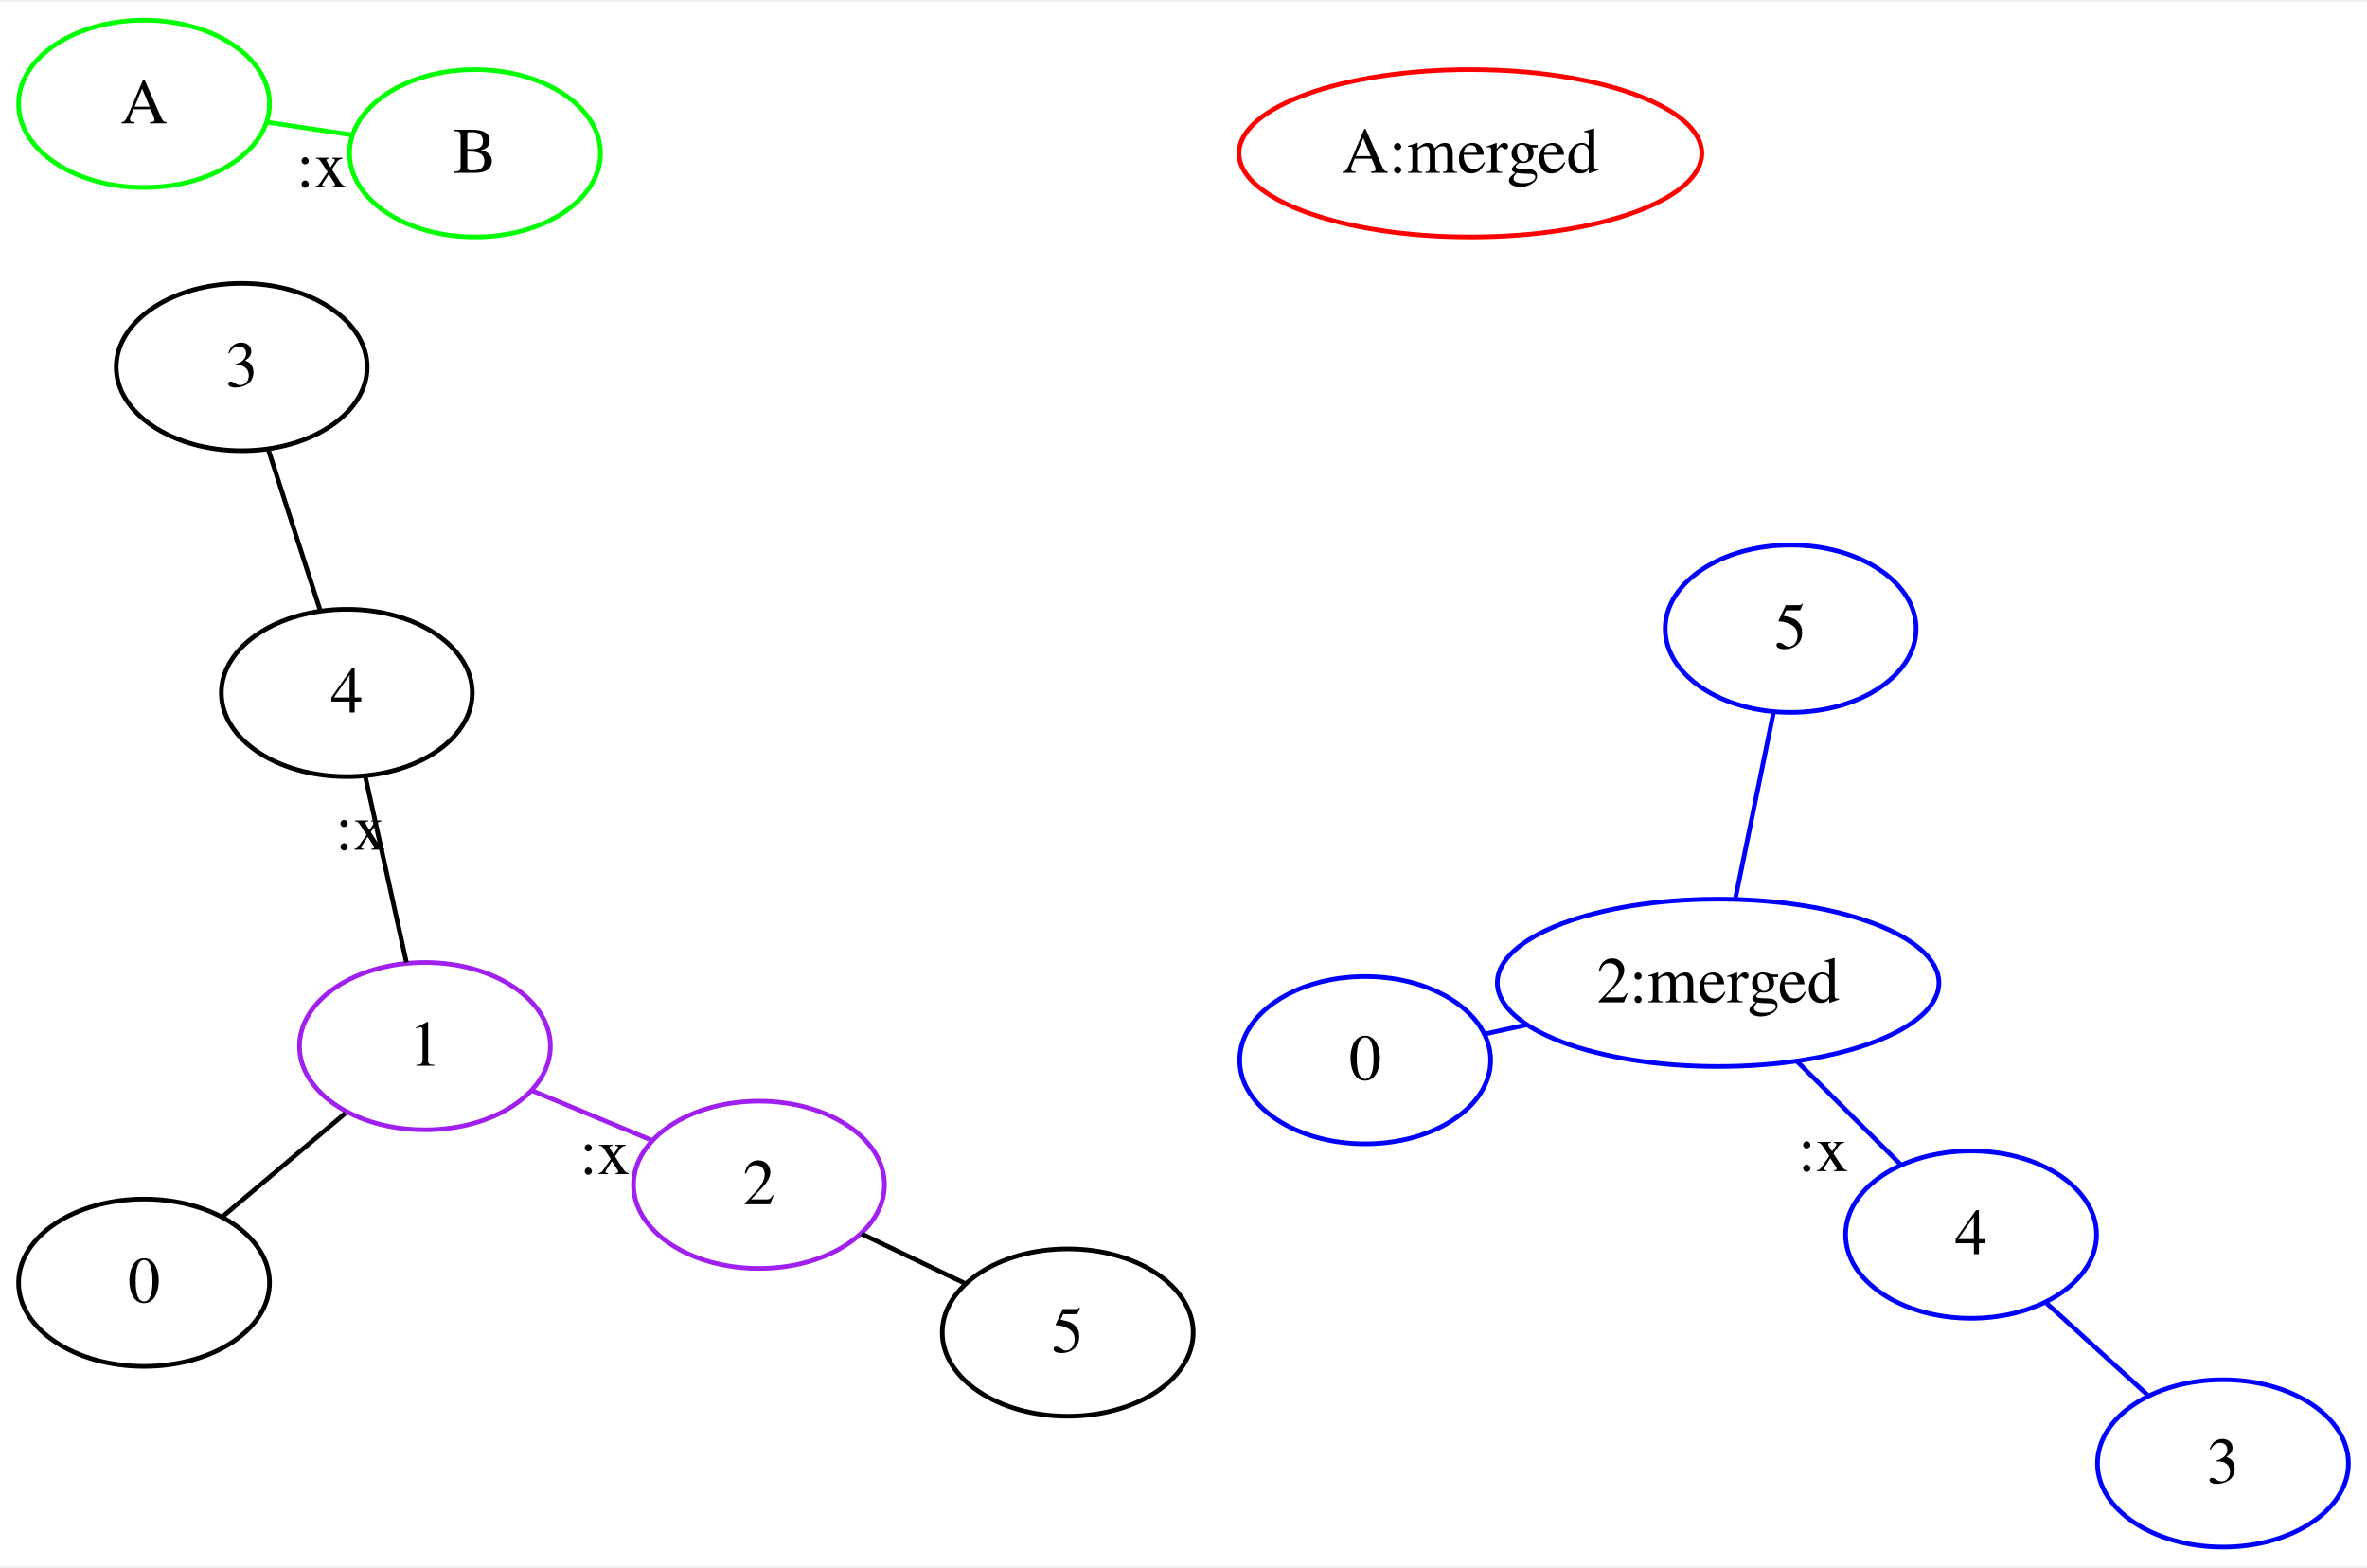
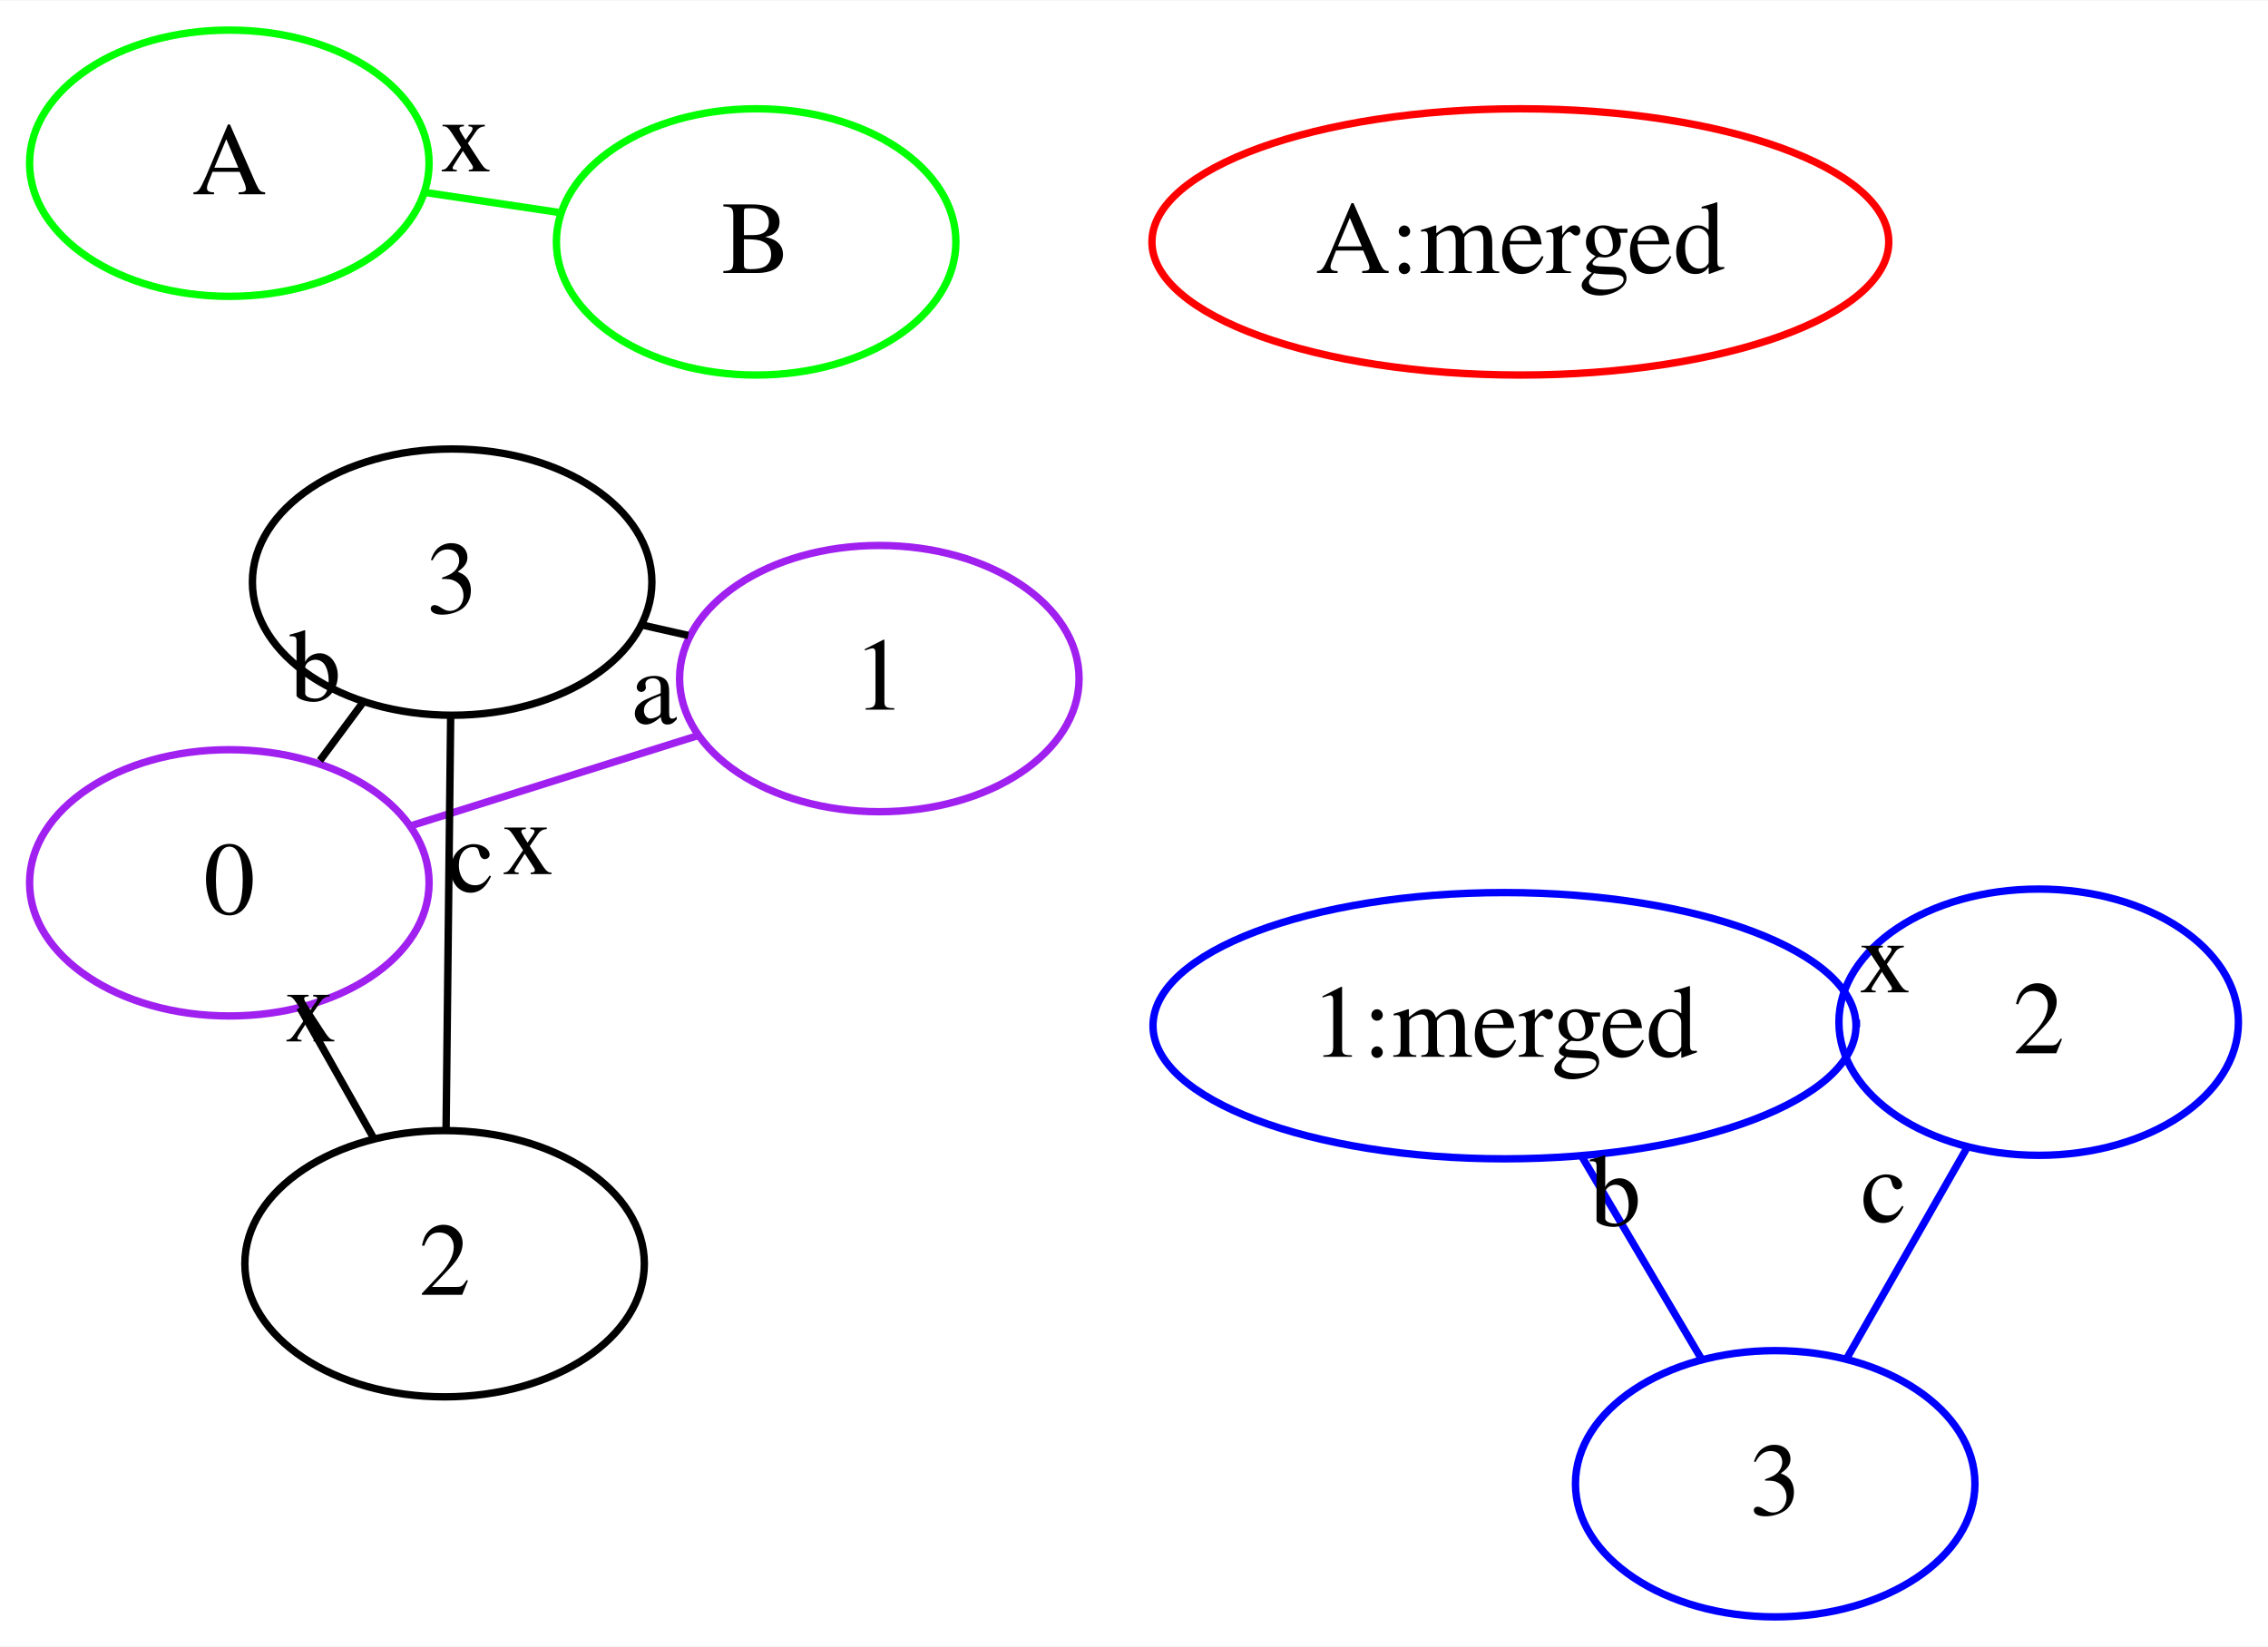
- <svg xmlns="http://www.w3.org/2000/svg" width="509pt" height="337pt" viewBox="0.00 0.00 509.34 336.54">
-   <g id="graph0" class="graph" transform="scale(1 1) rotate(0) translate(4 332.539)">
-     <polygon fill="#ffffff" stroke="transparent" points="-4,4 -4,-332.539 505.34,-332.539 505.34,4 -4,4" />
+ <svg xmlns="http://www.w3.org/2000/svg" width="307pt" height="223pt" viewBox="0.00 0.00 306.57 222.55">
+   <g id="graph0" class="graph" transform="scale(1 1) rotate(0) translate(4 218.551)">
+     <polygon fill="#ffffff" stroke="transparent" points="-4,4 -4,-218.551 302.57,-218.551 302.57,4 -4,4" />
    <g id="node1" class="node">
-       <ellipse fill="none" stroke="#00ff00" cx="27" cy="-310.539" rx="27" ry="18" />
-       <text text-anchor="middle" x="27" y="-306.339" font-family="Times,serif" font-size="14.00" fill="#000000">A</text>
+       <ellipse fill="none" stroke="#00ff00" cx="27" cy="-196.551" rx="27" ry="18" />
+       <text text-anchor="middle" x="27" y="-192.351" font-family="Times,serif" font-size="14.00" fill="#000000">A</text>
    </g>
    <g id="node2" class="node">
-       <ellipse fill="none" stroke="#00ff00" cx="98.21" cy="-299.9" rx="27" ry="18" />
-       <text text-anchor="middle" x="98.21" y="-295.7" font-family="Times,serif" font-size="14.00" fill="#000000">B</text>
+       <ellipse fill="none" stroke="#00ff00" cx="98.21" cy="-185.912" rx="27" ry="18" />
+       <text text-anchor="middle" x="98.21" y="-181.712" font-family="Times,serif" font-size="14.00" fill="#000000">B</text>
    </g>
    <g id="edge1" class="edge">
-       <path fill="none" stroke="#00ff00" d="M53.516,-306.577C59.368,-305.703 65.572,-304.776 71.434,-303.9" />
-       <text text-anchor="middle" x="65.198" y="-292.639" font-family="Times,serif" font-size="14.00" fill="#000000">:x</text>
+       <path fill="none" stroke="#00ff00" d="M53.516,-192.589C59.368,-191.715 65.572,-190.788 71.434,-189.912" />
+       <text text-anchor="middle" x="58.975" y="-195.451" font-family="Times,serif" font-size="14.00" fill="#000000">x</text>
    </g>
    <g id="node3" class="node">
-       <ellipse fill="none" stroke="#0000ff" cx="289.76" cy="-104.76" rx="27" ry="18" />
-       <text text-anchor="middle" x="289.76" y="-100.56" font-family="Times,serif" font-size="14.00" fill="#000000">0</text>
+       <ellipse fill="none" stroke="#a020f0" cx="27" cy="-99.252" rx="27" ry="18" />
+       <text text-anchor="middle" x="27" y="-95.052" font-family="Times,serif" font-size="14.00" fill="#000000">0</text>
    </g>
    <g id="node4" class="node">
-       <ellipse fill="none" stroke="#0000ff" cx="365.71" cy="-121.41" rx="47.512" ry="18" />
-       <text text-anchor="middle" x="365.71" y="-117.21" font-family="Times,serif" font-size="14.00" fill="#000000">2:merged</text>
+       <ellipse fill="none" stroke="#a020f0" cx="114.86" cy="-126.867" rx="27" ry="18" />
+       <text text-anchor="middle" x="114.86" y="-122.667" font-family="Times,serif" font-size="14.00" fill="#000000">1</text>
    </g>
    <g id="edge2" class="edge">
-       <path fill="none" stroke="#0000ff" d="M315.473,-110.397C318.4,-111.038 321.435,-111.704 324.498,-112.375" />
+       <path fill="none" stroke="#a020f0" d="M51.474,-106.944C63.559,-110.743 78.105,-115.314 90.213,-119.12" />
+       <text text-anchor="middle" x="67.343" y="-100.432" font-family="Times,serif" font-size="14.00" fill="#000000">x</text>
    </g>
    <g id="node5" class="node">
-       <ellipse fill="none" stroke="#0000ff" cx="420.14" cy="-67.226" rx="27" ry="18" />
-       <text text-anchor="middle" x="420.14" y="-63.026" font-family="Times,serif" font-size="14.00" fill="#000000">4</text>
+       <ellipse fill="none" stroke="#000000" cx="56.097" cy="-47.752" rx="27" ry="18" />
+       <text text-anchor="middle" x="56.097" y="-43.552" font-family="Times,serif" font-size="14.00" fill="#000000">2</text>
    </g>
    <g id="edge3" class="edge">
-       <path fill="none" stroke="#0000ff" d="M382.634,-104.563C389.749,-97.48 397.965,-89.301 404.89,-82.407" />
-       <text text-anchor="middle" x="388.317" y="-80.885" font-family="Times,serif" font-size="14.00" fill="#000000">:x</text>
+       <path fill="none" stroke="#000000" d="M36.527,-82.389C39.71,-76.757 43.257,-70.478 46.449,-64.829" />
+       <text text-anchor="middle" x="37.988" y="-77.809" font-family="Times,serif" font-size="14.00" fill="#000000">x</text>
    </g>
    <g id="node6" class="node">
-       <ellipse fill="none" stroke="#0000ff" cx="381.32" cy="-197.6" rx="27" ry="18" />
-       <text text-anchor="middle" x="381.32" y="-193.4" font-family="Times,serif" font-size="14.00" fill="#000000">5</text>
+       <ellipse fill="none" stroke="#000000" cx="57.117" cy="-139.912" rx="27" ry="18" />
+       <text text-anchor="middle" x="57.117" y="-135.712" font-family="Times,serif" font-size="14.00" fill="#000000">3</text>
    </g>
    <g id="edge4" class="edge">
-       <path fill="none" stroke="#0000ff" d="M369.409,-139.466C371.898,-151.611 375.164,-167.555 377.647,-179.674" />
+       <path fill="none" stroke="#000000" d="M39.25,-115.79C41.139,-118.34 43.089,-120.973 44.976,-123.52" />
+       <text text-anchor="middle" x="38.613" y="-123.855" font-family="Times,serif" font-size="14.00" fill="#000000">b</text>
+     </g>
+     <g id="edge5" class="edge">
+       <path fill="none" stroke="#000000" d="M89.028,-132.703C86.987,-133.164 84.924,-133.63 82.883,-134.091" />
+       <text text-anchor="middle" x="84.402" y="-120.797" font-family="Times,serif" font-size="14.00" fill="#000000">a</text>
+     </g>
+     <g id="edge6" class="edge">
+       <path fill="none" stroke="#000000" d="M56.298,-65.96C56.477,-82.117 56.737,-105.597 56.916,-121.742" />
+       <text text-anchor="middle" x="59.715" y="-98.051" font-family="Times,serif" font-size="14.00" fill="#000000">c</text>
    </g>
    <g id="node7" class="node">
-       <ellipse fill="none" stroke="#0000ff" cx="474.34" cy="-18" rx="27" ry="18" />
-       <text text-anchor="middle" x="474.34" y="-13.8" font-family="Times,serif" font-size="14.00" fill="#000000">3</text>
-     </g>
-     <g id="edge5" class="edge">
-       <path fill="none" stroke="#0000ff" d="M458.078,-32.769C451.218,-39 443.249,-46.238 436.39,-52.467" />
+       <ellipse fill="none" stroke="#ff0000" cx="201.509" cy="-185.912" rx="49.798" ry="18" />
+       <text text-anchor="middle" x="201.509" y="-181.712" font-family="Times,serif" font-size="14.00" fill="#000000">A:merged</text>
    </g>
    <g id="node8" class="node">
-       <ellipse fill="none" stroke="#ff0000" cx="312.409" cy="-299.9" rx="49.798" ry="18" />
-       <text text-anchor="middle" x="312.409" y="-295.7" font-family="Times,serif" font-size="14.00" fill="#000000">A:merged</text>
+       <ellipse fill="none" stroke="#0000ff" cx="199.366" cy="-79.934" rx="47.512" ry="18" />
+       <text text-anchor="middle" x="199.366" y="-75.734" font-family="Times,serif" font-size="14.00" fill="#000000">1:merged</text>
    </g>
    <g id="node9" class="node">
-       <ellipse fill="none" stroke="#000000" cx="27" cy="-56.878" rx="27" ry="18" />
-       <text text-anchor="middle" x="27" y="-52.678" font-family="Times,serif" font-size="14.00" fill="#000000">0</text>
+       <ellipse fill="none" stroke="#0000ff" cx="271.57" cy="-80.408" rx="27" ry="18" />
+       <text text-anchor="middle" x="271.57" y="-76.208" font-family="Times,serif" font-size="14.00" fill="#000000">2</text>
+     </g>
+     <g id="edge7" class="edge">
+       <path fill="none" stroke="#0000ff" d="M247.125,-80.248C247.23,-80.248 247.335,-80.249 247.439,-80.25" />
+       <text text-anchor="middle" x="250.782" y="-84.449" font-family="Times,serif" font-size="14.00" fill="#000000">x</text>
    </g>
    <g id="node10" class="node">
-       <ellipse fill="none" stroke="#a020f0" cx="87.441" cy="-107.776" rx="27" ry="18" />
-       <text text-anchor="middle" x="87.441" y="-103.576" font-family="Times,serif" font-size="14.00" fill="#000000">1</text>
-     </g>
-     <g id="edge6" class="edge">
-       <path fill="none" stroke="#000000" d="M43.836,-71.056C52.08,-77.998 61.988,-86.342 70.275,-93.32" />
-     </g>
-     <g id="node11" class="node">
-       <ellipse fill="none" stroke="#a020f0" cx="159.32" cy="-77.95" rx="27" ry="18" />
-       <text text-anchor="middle" x="159.32" y="-73.75" font-family="Times,serif" font-size="14.00" fill="#000000">2</text>
-     </g>
-     <g id="edge7" class="edge">
-       <path fill="none" stroke="#a020f0" d="M110.58,-98.175C118.788,-94.769 128.02,-90.938 136.225,-87.533" />
-       <text text-anchor="middle" x="126.125" y="-80.254" font-family="Times,serif" font-size="14.00" fill="#000000">:x</text>
-     </g>
-     <g id="node12" class="node">
-       <ellipse fill="none" stroke="#000000" cx="70.63" cy="-183.78" rx="27" ry="18" />
-       <text text-anchor="middle" x="70.63" y="-179.58" font-family="Times,serif" font-size="14.00" fill="#000000">4</text>
+       <ellipse fill="none" stroke="#0000ff" cx="235.958" cy="-18" rx="27" ry="18" />
+       <text text-anchor="middle" x="235.958" y="-13.8" font-family="Times,serif" font-size="14.00" fill="#000000">3</text>
    </g>
    <g id="edge8" class="edge">
-       <path fill="none" stroke="#000000" d="M83.457,-125.788C80.777,-137.904 77.259,-153.809 74.585,-165.897" />
-       <text text-anchor="middle" x="73.576" y="-150.043" font-family="Times,serif" font-size="14.00" fill="#000000">:x</text>
-     </g>
-     <g id="node13" class="node">
-       <ellipse fill="none" stroke="#000000" cx="225.76" cy="-46.15" rx="27" ry="18" />
-       <text text-anchor="middle" x="225.76" y="-41.95" font-family="Times,serif" font-size="14.00" fill="#000000">5</text>
+       <path fill="none" stroke="#0000ff" d="M209.754,-62.352C214.825,-53.769 220.9,-43.487 225.923,-34.985" />
+       <text text-anchor="middle" x="214.338" y="-52.868" font-family="Times,serif" font-size="14.00" fill="#000000">b</text>
    </g>
    <g id="edge9" class="edge">
-       <path fill="none" stroke="#000000" d="M181.444,-67.361C188.54,-63.964 196.4,-60.202 203.506,-56.801" />
-     </g>
-     <g id="node14" class="node">
-       <ellipse fill="none" stroke="#000000" cx="48.006" cy="-253.9" rx="27" ry="18" />
-       <text text-anchor="middle" x="48.006" y="-249.7" font-family="Times,serif" font-size="14.00" fill="#000000">3</text>
-     </g>
-     <g id="edge10" class="edge">
-       <path fill="none" stroke="#000000" d="M53.715,-236.206C57.118,-225.657 61.427,-212.303 64.844,-201.713" />
+       <path fill="none" stroke="#0000ff" d="M261.839,-63.355C256.814,-54.549 250.701,-43.836 245.677,-35.033" />
+       <text text-anchor="middle" x="250.651" y="-53.394" font-family="Times,serif" font-size="14.00" fill="#000000">c</text>
    </g>
  </g>
</svg>
